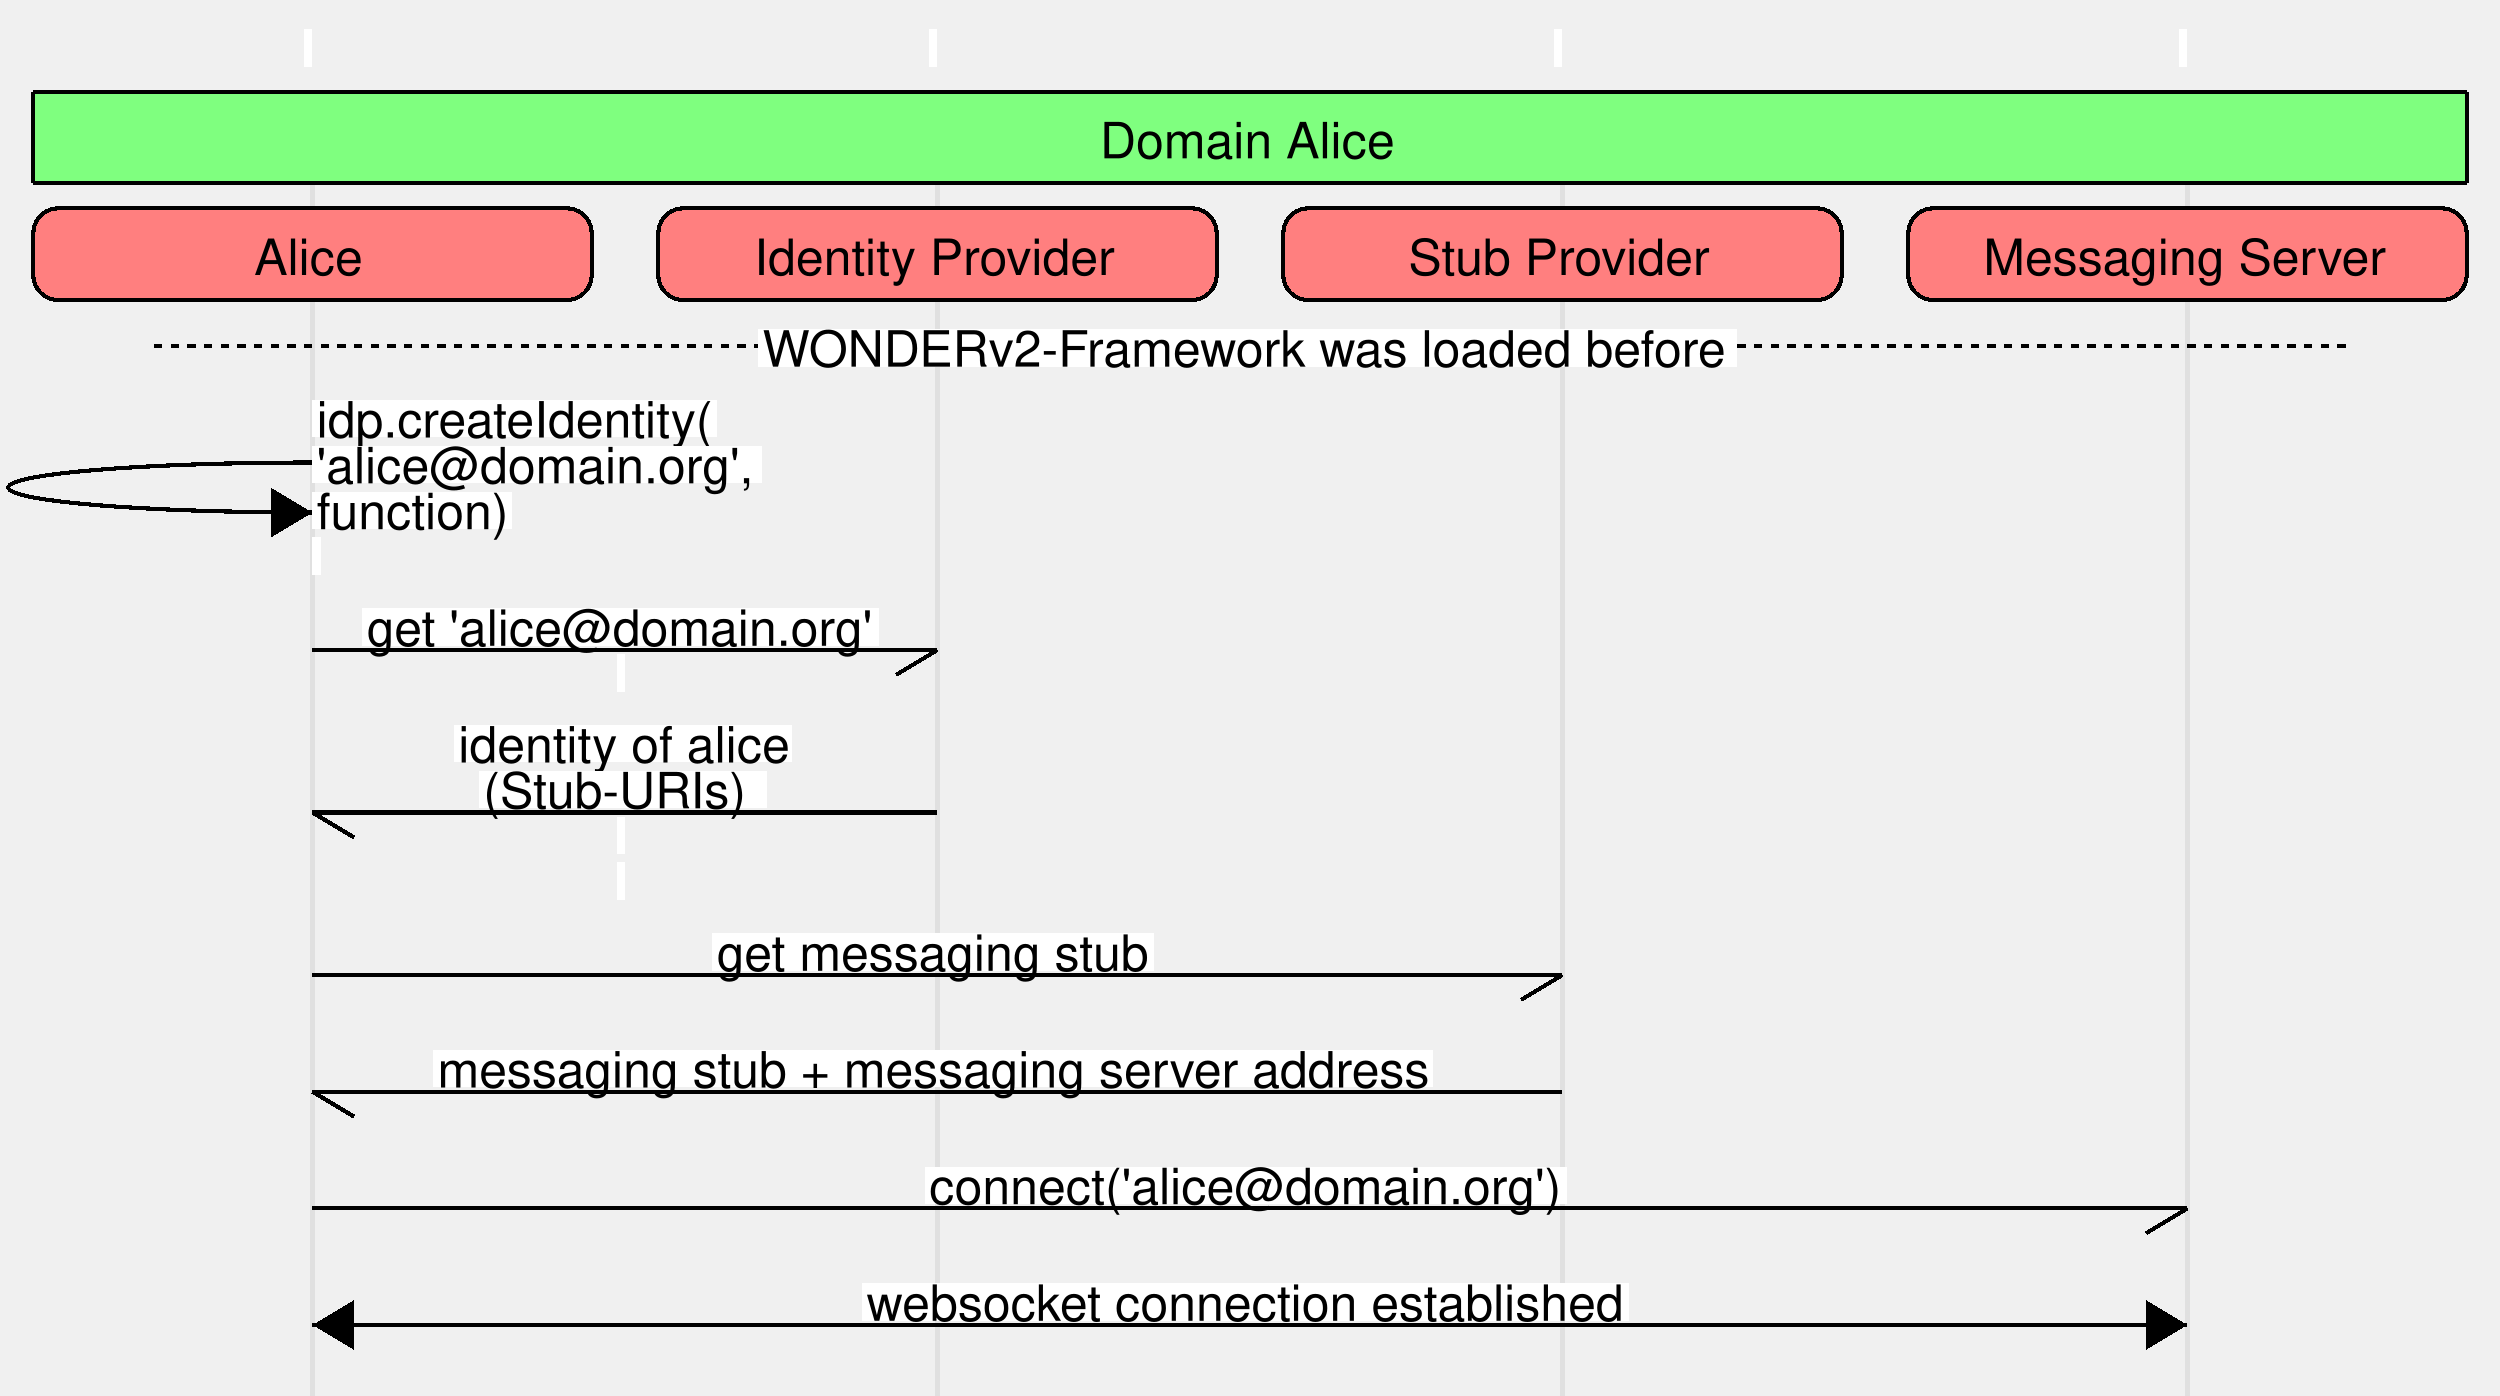
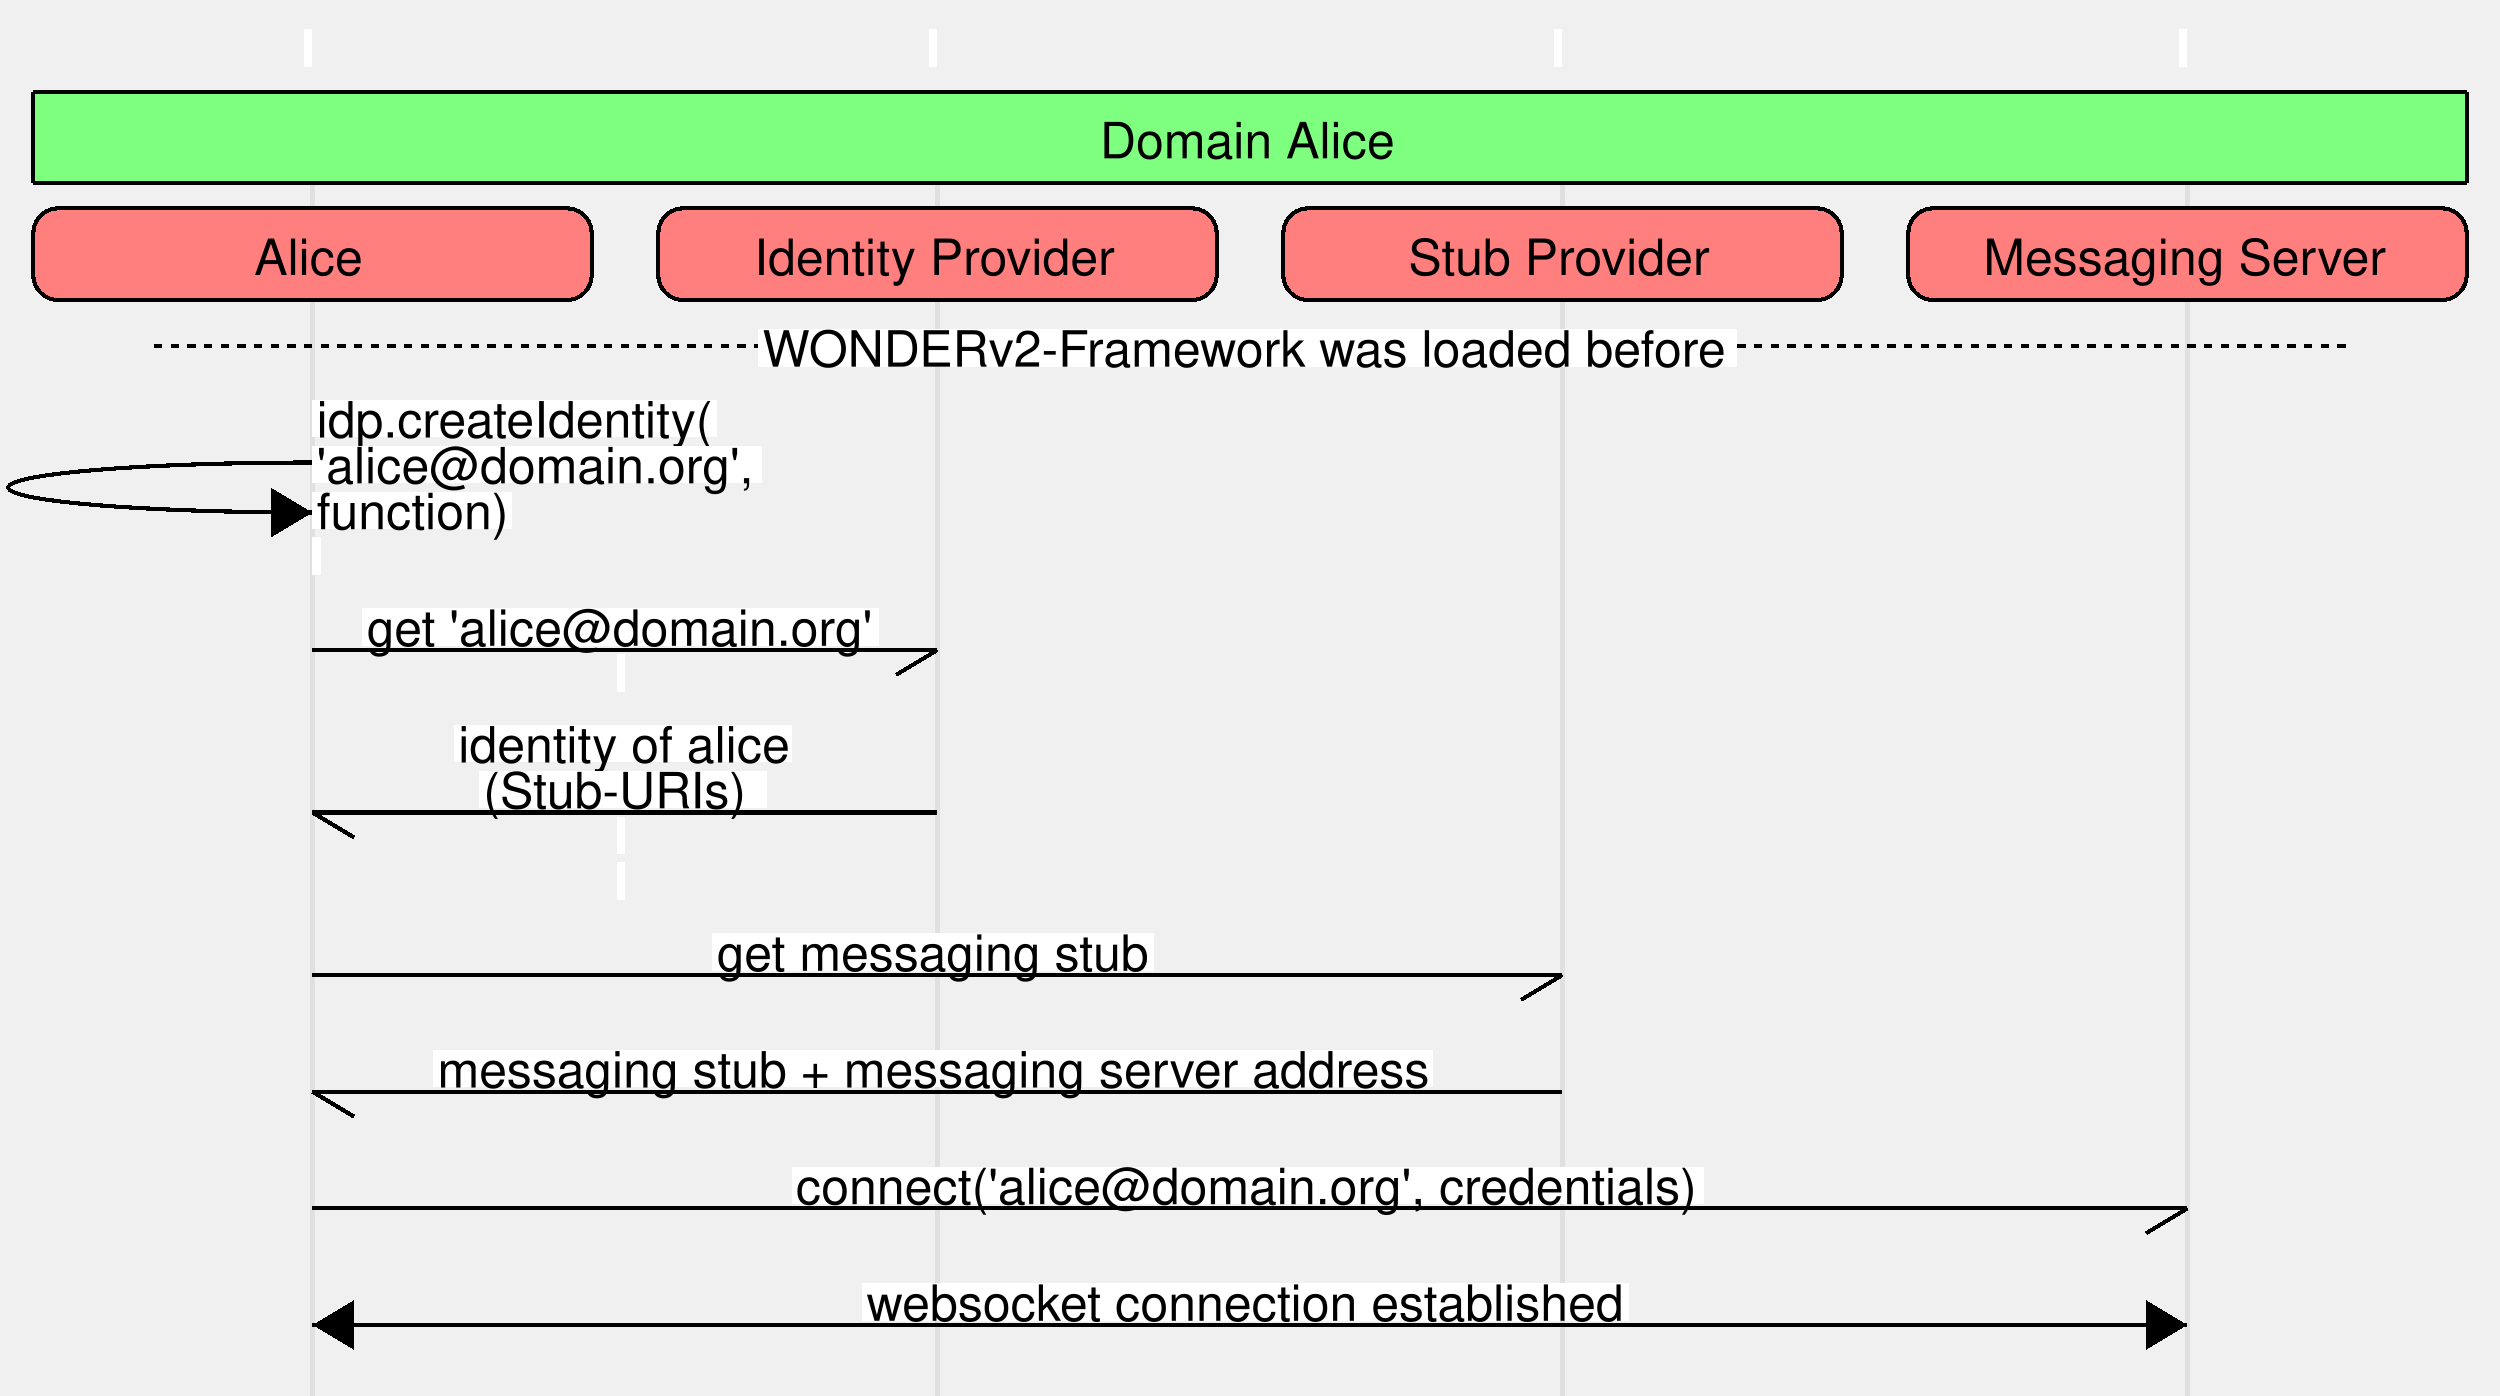
<svg xmlns="http://www.w3.org/2000/svg" version="1.1" width="600px" height="335px" viewBox="0 0 600 335" shape-rendering="crispEdges" stroke-width="1" text-rendering="geometricPrecision">
  <polygon fill="white" points="73,7 75,7 75,16 73,16" />
  <text x="75" y="16" textLength="0" font-family="Helvetica" font-size="12" fill="black" text-anchor="middle">


</text>
  <polygon fill="white" points="223,7 225,7 225,16 223,16" />
  <text x="225" y="16" textLength="0" font-family="Helvetica" font-size="12" fill="black" text-anchor="middle">


</text>
  <polygon fill="white" points="373,7 375,7 375,16 373,16" />
  <text x="375" y="16" textLength="0" font-family="Helvetica" font-size="12" fill="black" text-anchor="middle">


</text>
  <polygon fill="white" points="523,7 525,7 525,16 523,16" />
  <text x="525" y="16" textLength="0" font-family="Helvetica" font-size="12" fill="black" text-anchor="middle">


</text>
  <line x1="75" y1="22" x2="75" y2="50" stroke="#E0E0E0" />
  <line x1="225" y1="22" x2="225" y2="50" stroke="#E0E0E0" />
  <line x1="375" y1="22" x2="375" y2="50" stroke="#E0E0E0" />
  <line x1="525" y1="22" x2="525" y2="50" stroke="#E0E0E0" />
  <polygon fill="#7FFF7F" points="8,22 592,22 592,44 8,44" />
  <line x1="8" y1="22" x2="592" y2="22" stroke="black" />
  <line x1="8" y1="44" x2="592" y2="44" stroke="black" />
  <line x1="8" y1="22" x2="8" y2="44" stroke="black" />
  <line x1="592" y1="22" x2="592" y2="44" stroke="black" />
  <polygon fill="#7FFF7F" points="263,29 336,29 336,38 263,38" />
  <text x="264" y="38" textLength="71" font-family="Helvetica" font-size="12" fill="black">
Domain Alice
</text>
  <line x1="75" y1="50" x2="75" y2="78" stroke="#E0E0E0" />
  <line x1="225" y1="50" x2="225" y2="78" stroke="#E0E0E0" />
  <line x1="375" y1="50" x2="375" y2="78" stroke="#E0E0E0" />
  <line x1="525" y1="50" x2="525" y2="78" stroke="#E0E0E0" />
  <polygon fill="#FF7F7F" points="14,50 136,50 136,72 14,72" />
  <polygon fill="#FF7F7F" points="8,56 142,56 142,66 8,66" />
  <circle fill="#FF7F7F" cx="14" cy="56" r="6" />
  <circle fill="#FF7F7F" cx="136" cy="56" r="6" />
  <circle fill="#FF7F7F" cx="14" cy="66" r="6" />
  <circle fill="#FF7F7F" cx="136" cy="66" r="6" />
  <line x1="14" y1="50" x2="136" y2="50" stroke="black" />
  <line x1="14" y1="72" x2="136" y2="72" stroke="black" />
  <line x1="8" y1="56" x2="8" y2="66" stroke="black" />
  <line x1="142" y1="56" x2="142" y2="66" stroke="black" />
  <path d="M 8 56 A6,6 0 0,1 14,50" stroke="black" fill="none" />
  <path d="M 136 50 A6,6 0 0,1 142,56" stroke="black" fill="none" />
  <path d="M 142 66 A6,6 0 0,1 136,72" stroke="black" fill="none" />
  <path d="M 14 72 A6,6 0 0,1 8,66" stroke="black" fill="none" />
  <polygon fill="#FF7F7F" points="60,57 88,57 88,66 60,66" />
  <text x="61" y="66" textLength="26" font-family="Helvetica" font-size="12" fill="black">
Alice
</text>
  <polygon fill="#FF7F7F" points="164,50 286,50 286,72 164,72" />
  <polygon fill="#FF7F7F" points="158,56 292,56 292,66 158,66" />
  <circle fill="#FF7F7F" cx="164" cy="56" r="6" />
  <circle fill="#FF7F7F" cx="286" cy="56" r="6" />
  <circle fill="#FF7F7F" cx="164" cy="66" r="6" />
  <circle fill="#FF7F7F" cx="286" cy="66" r="6" />
  <line x1="164" y1="50" x2="286" y2="50" stroke="black" />
  <line x1="164" y1="72" x2="286" y2="72" stroke="black" />
  <line x1="158" y1="56" x2="158" y2="66" stroke="black" />
  <line x1="292" y1="56" x2="292" y2="66" stroke="black" />
  <path d="M 158 56 A6,6 0 0,1 164,50" stroke="black" fill="none" />
  <path d="M 286 50 A6,6 0 0,1 292,56" stroke="black" fill="none" />
  <path d="M 292 66 A6,6 0 0,1 286,72" stroke="black" fill="none" />
  <path d="M 164 72 A6,6 0 0,1 158,66" stroke="black" fill="none" />
  <polygon fill="#FF7F7F" points="180,57 269,57 269,66 180,66" />
  <text x="181" y="66" textLength="87" font-family="Helvetica" font-size="12" fill="black">
Identity Provider
</text>
  <polygon fill="#FF7F7F" points="314,50 436,50 436,72 314,72" />
  <polygon fill="#FF7F7F" points="308,56 442,56 442,66 308,66" />
  <circle fill="#FF7F7F" cx="314" cy="56" r="6" />
  <circle fill="#FF7F7F" cx="436" cy="56" r="6" />
  <circle fill="#FF7F7F" cx="314" cy="66" r="6" />
  <circle fill="#FF7F7F" cx="436" cy="66" r="6" />
  <line x1="314" y1="50" x2="436" y2="50" stroke="black" />
  <line x1="314" y1="72" x2="436" y2="72" stroke="black" />
  <line x1="308" y1="56" x2="308" y2="66" stroke="black" />
  <line x1="442" y1="56" x2="442" y2="66" stroke="black" />
  <path d="M 308 56 A6,6 0 0,1 314,50" stroke="black" fill="none" />
  <path d="M 436 50 A6,6 0 0,1 442,56" stroke="black" fill="none" />
  <path d="M 442 66 A6,6 0 0,1 436,72" stroke="black" fill="none" />
  <path d="M 314 72 A6,6 0 0,1 308,66" stroke="black" fill="none" />
  <polygon fill="#FF7F7F" points="337,57 412,57 412,66 337,66" />
  <text x="338" y="66" textLength="73" font-family="Helvetica" font-size="12" fill="black">
Stub Provider
</text>
  <polygon fill="#FF7F7F" points="464,50 586,50 586,72 464,72" />
  <polygon fill="#FF7F7F" points="458,56 592,56 592,66 458,66" />
  <circle fill="#FF7F7F" cx="464" cy="56" r="6" />
  <circle fill="#FF7F7F" cx="586" cy="56" r="6" />
  <circle fill="#FF7F7F" cx="464" cy="66" r="6" />
  <circle fill="#FF7F7F" cx="586" cy="66" r="6" />
  <line x1="464" y1="50" x2="586" y2="50" stroke="black" />
  <line x1="464" y1="72" x2="586" y2="72" stroke="black" />
  <line x1="458" y1="56" x2="458" y2="66" stroke="black" />
  <line x1="592" y1="56" x2="592" y2="66" stroke="black" />
  <path d="M 458 56 A6,6 0 0,1 464,50" stroke="black" fill="none" />
  <path d="M 586 50 A6,6 0 0,1 592,56" stroke="black" fill="none" />
  <path d="M 592 66 A6,6 0 0,1 586,72" stroke="black" fill="none" />
  <path d="M 464 72 A6,6 0 0,1 458,66" stroke="black" fill="none" />
  <polygon fill="#FF7F7F" points="475,57 574,57 574,66 475,66" />
  <text x="476" y="66" textLength="97" font-family="Helvetica" font-size="12" fill="black">
Messaging Server
</text>
  <line x1="75" y1="78" x2="75" y2="95" stroke="#E0E0E0" />
  <line x1="225" y1="78" x2="225" y2="95" stroke="#E0E0E0" />
  <line x1="375" y1="78" x2="375" y2="95" stroke="#E0E0E0" />
  <line x1="525" y1="78" x2="525" y2="95" stroke="#E0E0E0" />
  <line x1="37" y1="83" x2="563" y2="83" stroke="black" stroke-dasharray="2,2" />
  <polygon fill="white" points="182,79 417,79 417,88 182,88" />
  <text x="183" y="88" textLength="233" font-family="Helvetica" font-size="12" fill="black">
WONDERv2-Framework was loaded before
</text>
  <line x1="75" y1="95" x2="75" y2="145" stroke="#E0E0E0" />
  <line x1="225" y1="95" x2="225" y2="145" stroke="#E0E0E0" />
  <line x1="375" y1="95" x2="375" y2="145" stroke="#E0E0E0" />
  <line x1="525" y1="95" x2="525" y2="145" stroke="#E0E0E0" />
  <path d="M 75 123 A73,6 0 0,1 75,111" stroke="black" fill="none" />
  <polygon fill="black" points="75,123 65,129 65,117" />
  <polygon fill="white" points="75,96 172,96 172,105 75,105" />
  <text x="76" y="105" textLength="95" font-family="Helvetica" font-size="12" fill="black">
idp.createIdentity(
</text>
  <polygon fill="white" points="75,107 183,107 183,116 75,116" />
  <text x="76" y="116" textLength="106" font-family="Helvetica" font-size="12" fill="black">
'alice@domain.org',
</text>
  <polygon fill="white" points="75,118 123,118 123,127 75,127" />
  <text x="76" y="127" textLength="46" font-family="Helvetica" font-size="12" fill="black">
function)
</text>
  <polygon fill="white" points="75,129 77,129 77,138 75,138" />
  <text x="76" y="138" textLength="0" font-family="Helvetica" font-size="12" fill="black">

</text>
  <line x1="75" y1="145" x2="75" y2="173" stroke="#E0E0E0" />
  <line x1="225" y1="145" x2="225" y2="173" stroke="#E0E0E0" />
  <line x1="375" y1="145" x2="375" y2="173" stroke="#E0E0E0" />
  <line x1="525" y1="145" x2="525" y2="173" stroke="#E0E0E0" />
  <line x1="75" y1="156" x2="225" y2="156" stroke="black" />
  <line x1="225" y1="156" x2="215" y2="162" stroke="black" />
  <polygon fill="white" points="87,146 211,146 211,155 87,155" />
  <text x="88" y="155" textLength="122" font-family="Helvetica" font-size="12" fill="black">
get 'alice@domain.org'
</text>
  <polygon fill="white" points="148,157 150,157 150,166 148,166" />
  <text x="149" y="166" textLength="0" font-family="Helvetica" font-size="12" fill="black">

</text>
  <line x1="75" y1="173" x2="75" y2="223" stroke="#E0E0E0" />
  <line x1="225" y1="173" x2="225" y2="223" stroke="#E0E0E0" />
  <line x1="375" y1="173" x2="375" y2="223" stroke="#E0E0E0" />
  <line x1="525" y1="173" x2="525" y2="223" stroke="#E0E0E0" />
  <line x1="225" y1="195" x2="75" y2="195" stroke="black" />
  <line x1="75" y1="195" x2="85" y2="201" stroke="black" />
  <polygon fill="white" points="109,174 190,174 190,183 109,183" />
  <text x="110" y="183" textLength="79" font-family="Helvetica" font-size="12" fill="black">
identity of alice
</text>
  <polygon fill="white" points="115,185 184,185 184,194 115,194" />
  <text x="116" y="194" textLength="67" font-family="Helvetica" font-size="12" fill="black">
 (Stub-URIs)
</text>
  <polygon fill="white" points="148,196 150,196 150,205 148,205" />
  <text x="149" y="205" textLength="0" font-family="Helvetica" font-size="12" fill="black">

</text>
  <polygon fill="white" points="148,207 150,207 150,216 148,216" />
  <text x="149" y="216" textLength="0" font-family="Helvetica" font-size="12" fill="black">

</text>
  <line x1="75" y1="223" x2="75" y2="251" stroke="#E0E0E0" />
  <line x1="225" y1="223" x2="225" y2="251" stroke="#E0E0E0" />
  <line x1="375" y1="223" x2="375" y2="251" stroke="#E0E0E0" />
  <line x1="525" y1="223" x2="525" y2="251" stroke="#E0E0E0" />
  <line x1="75" y1="234" x2="375" y2="234" stroke="black" />
  <line x1="375" y1="234" x2="365" y2="240" stroke="black" />
  <polygon fill="white" points="171,224 277,224 277,233 171,233" />
  <text x="172" y="233" textLength="104" font-family="Helvetica" font-size="12" fill="black">
get messaging stub
</text>
  <line x1="75" y1="251" x2="75" y2="279" stroke="#E0E0E0" />
  <line x1="225" y1="251" x2="225" y2="279" stroke="#E0E0E0" />
  <line x1="375" y1="251" x2="375" y2="279" stroke="#E0E0E0" />
  <line x1="525" y1="251" x2="525" y2="279" stroke="#E0E0E0" />
  <line x1="375" y1="262" x2="75" y2="262" stroke="black" />
  <line x1="75" y1="262" x2="85" y2="268" stroke="black" />
  <polygon fill="white" points="104,252 344,252 344,261 104,261" />
  <text x="105" y="261" textLength="238" font-family="Helvetica" font-size="12" fill="black">
messaging stub + messaging server address
</text>
  <line x1="75" y1="279" x2="75" y2="307" stroke="#E0E0E0" />
  <line x1="225" y1="279" x2="225" y2="307" stroke="#E0E0E0" />
  <line x1="375" y1="279" x2="375" y2="307" stroke="#E0E0E0" />
  <line x1="525" y1="279" x2="525" y2="307" stroke="#E0E0E0" />
  <line x1="75" y1="290" x2="525" y2="290" stroke="black" />
  <line x1="525" y1="290" x2="515" y2="296" stroke="black" />
-   <polygon fill="white" points="222,280 376,280 376,289 222,289" />
-   <text x="223" y="289" textLength="152" font-family="Helvetica" font-size="12" fill="black">
- connect('alice@domain.org')
+   <polygon fill="white" points="190,280 409,280 409,289 190,289" />
+   <text x="191" y="289" textLength="217" font-family="Helvetica" font-size="12" fill="black">
+ connect('alice@domain.org', credentials)
</text>
  <line x1="75" y1="307" x2="75" y2="335" stroke="#E0E0E0" />
  <line x1="225" y1="307" x2="225" y2="335" stroke="#E0E0E0" />
  <line x1="375" y1="307" x2="375" y2="335" stroke="#E0E0E0" />
  <line x1="525" y1="307" x2="525" y2="335" stroke="#E0E0E0" />
  <line x1="75" y1="318" x2="525" y2="318" stroke="black" />
  <polygon fill="black" points="525,318 515,324 515,312" />
  <polygon fill="black" points="75,318 85,324 85,312" />
  <polygon fill="white" points="207,308 391,308 391,317 207,317" />
  <text x="208" y="317" textLength="182" font-family="Helvetica" font-size="12" fill="black">
websocket connection established
</text>
  <line x1="75" y1="329" x2="75" y2="335" stroke="#E0E0E0" />
  <line x1="225" y1="329" x2="225" y2="335" stroke="#E0E0E0" />
  <line x1="375" y1="329" x2="375" y2="335" stroke="#E0E0E0" />
  <line x1="525" y1="329" x2="525" y2="335" stroke="#E0E0E0" />
</svg>
